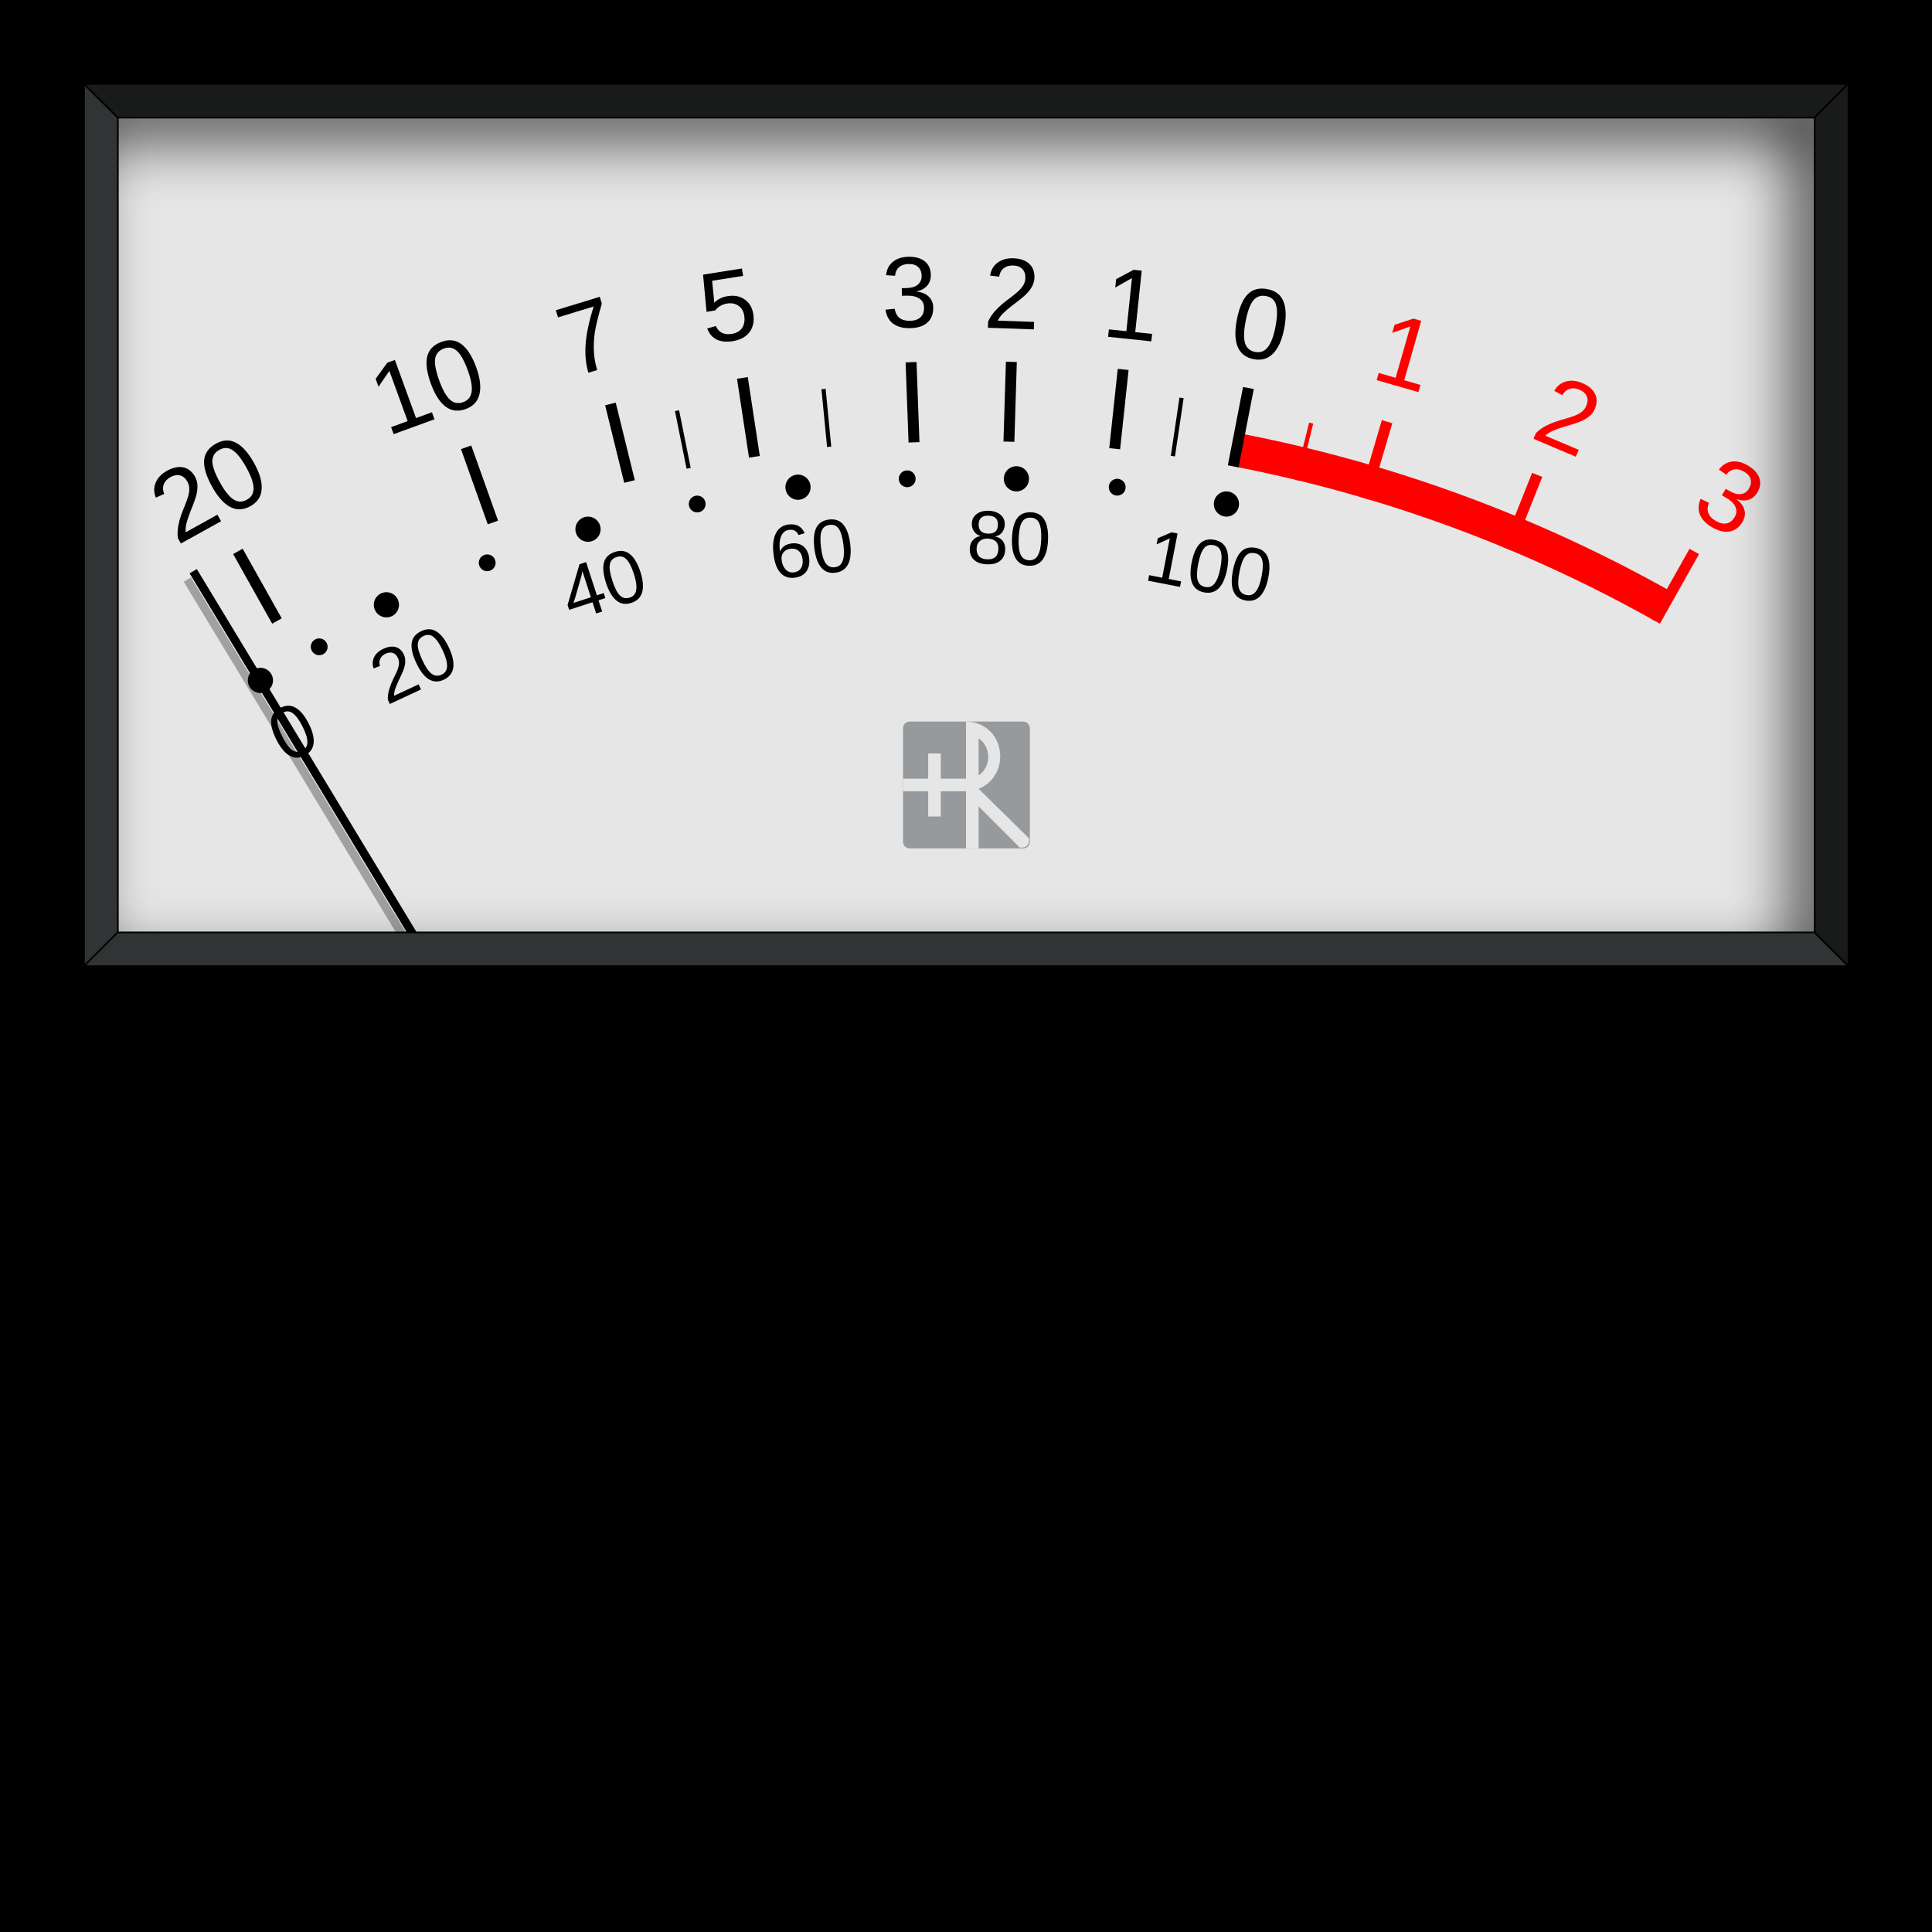
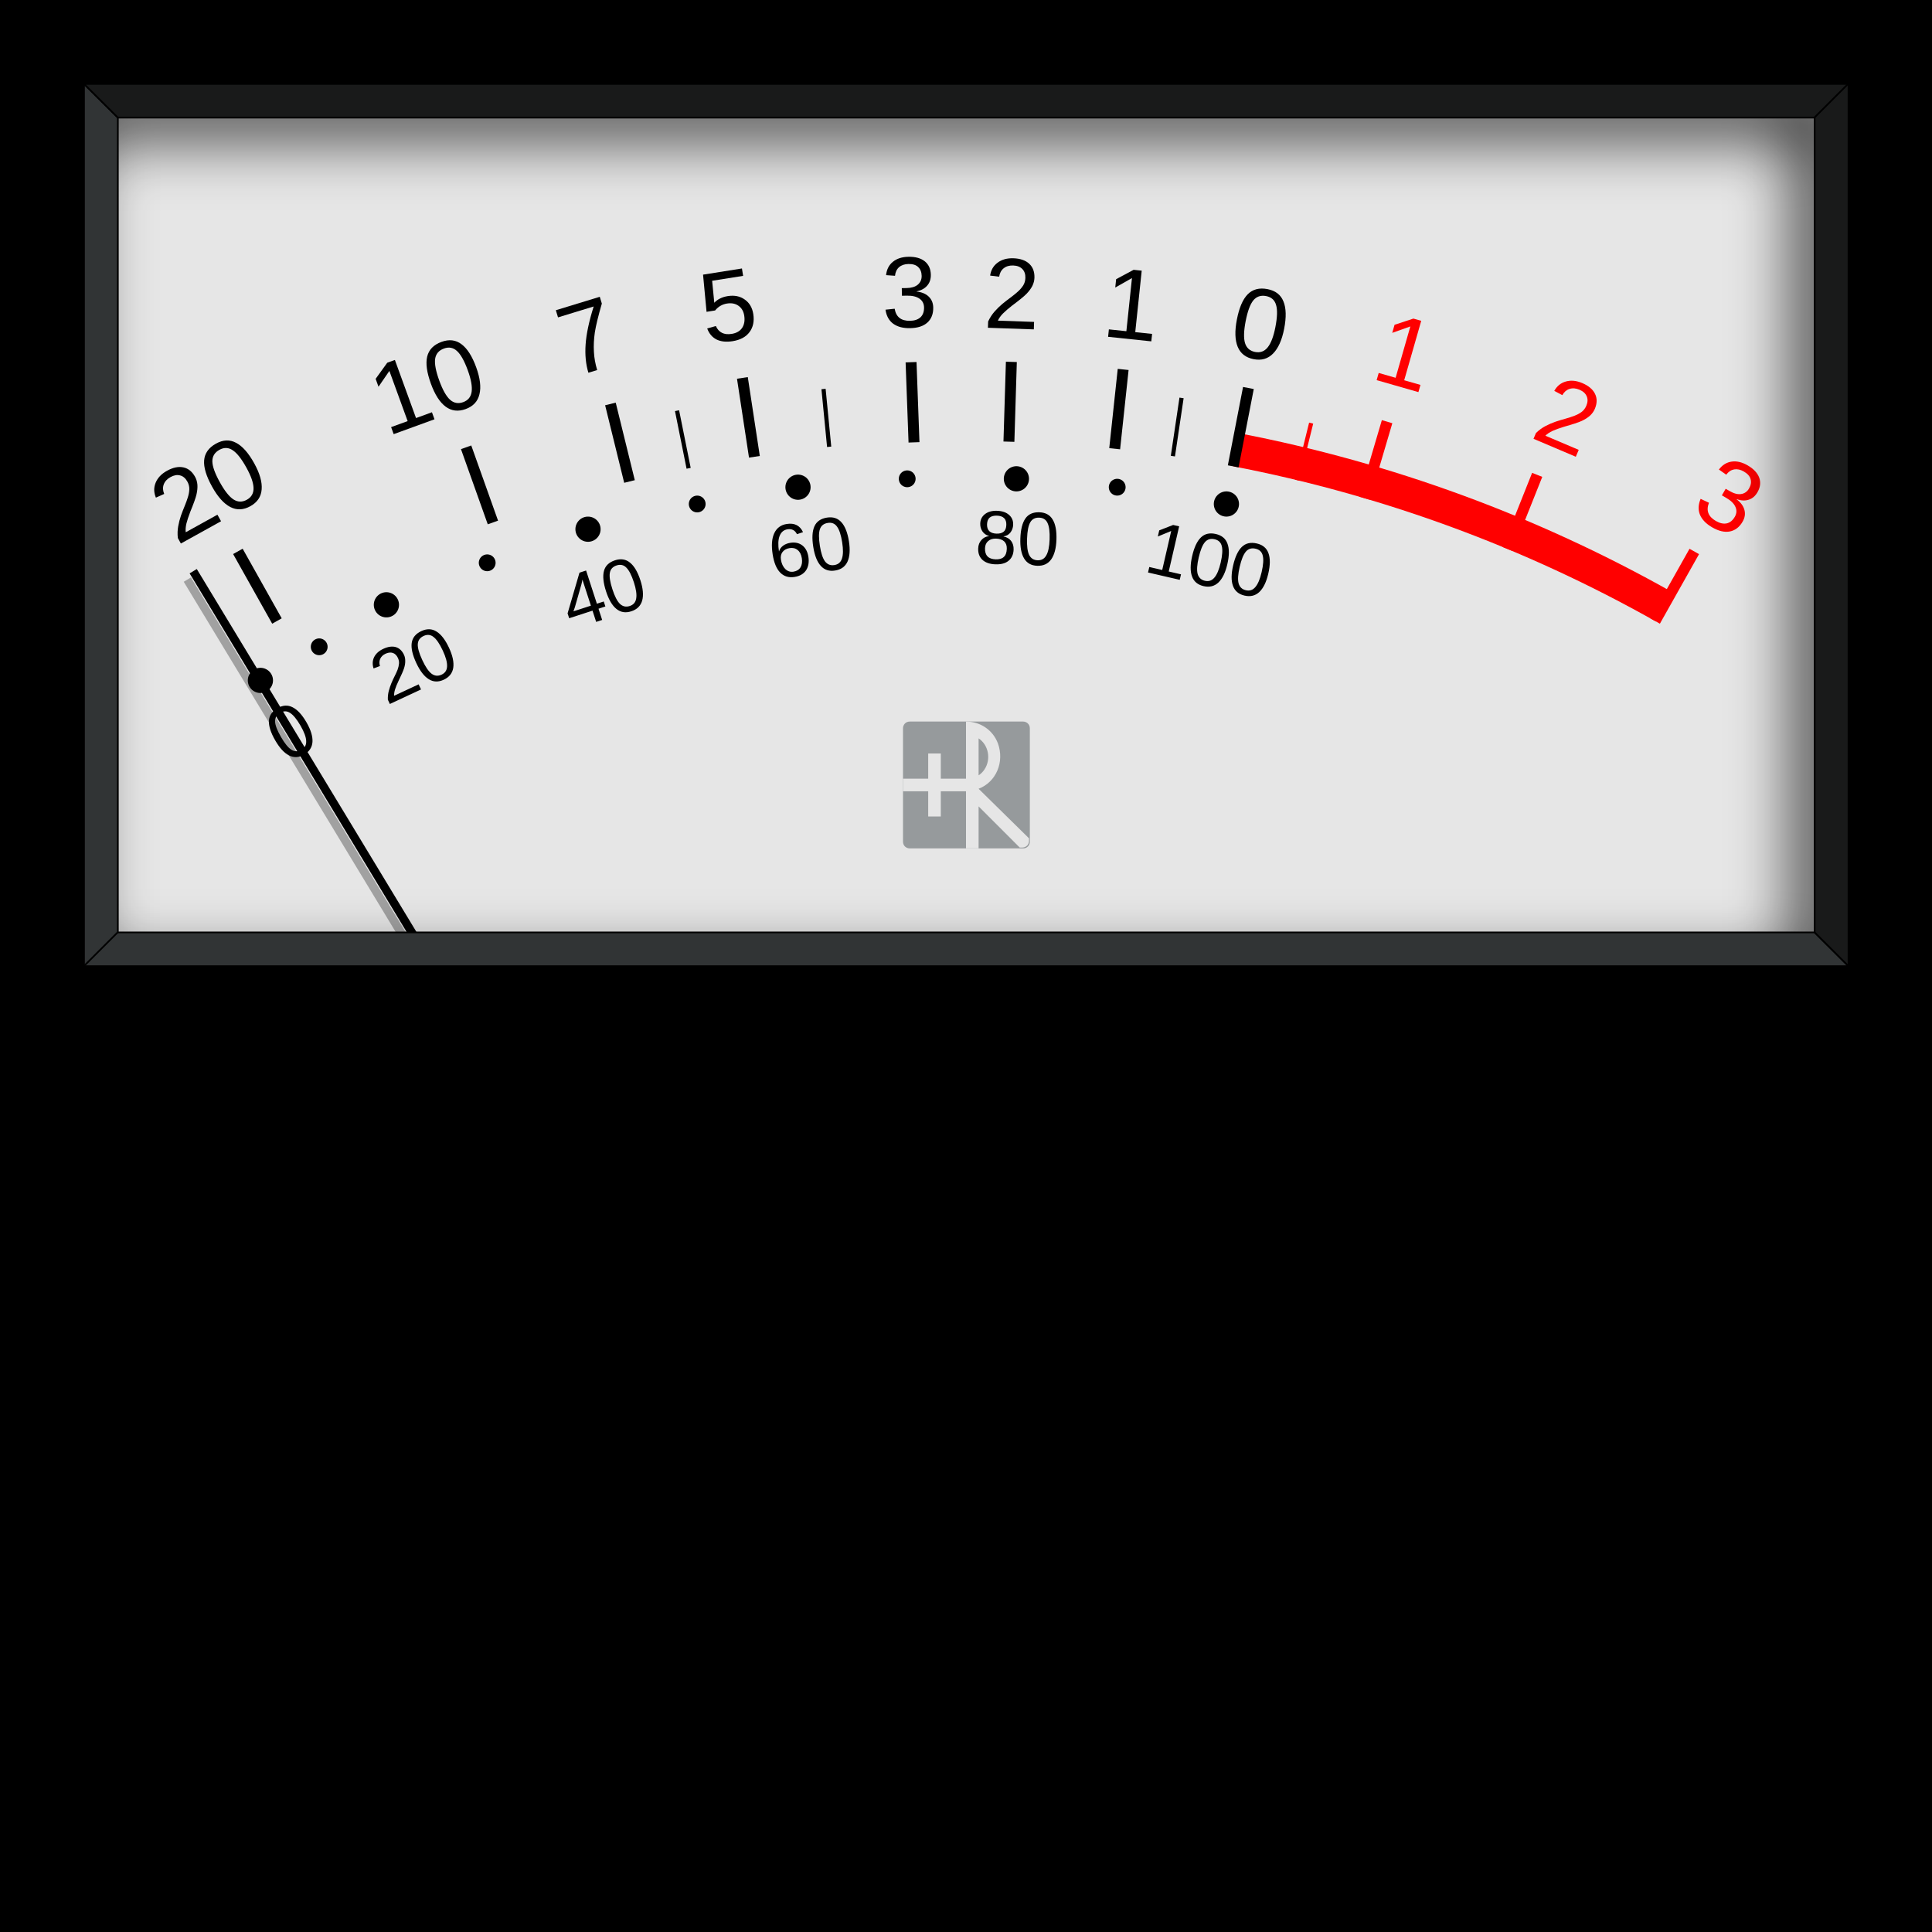
<svg xmlns="http://www.w3.org/2000/svg" width="230px" height="230px" viewBox="0 0 230 230">
  <style type="text/css">
.cls-3,.cls-4,.cls-15,.cls-16,.cls-17,.cls-18 { fill: none; }
.cls-1 { fill: hsl(0,0%,90%); }
.cls-12 { fill: #ff0000; }
.cls-17 { fill: hsl(200,3%,20%); }
.cls-18 { fill: hsl(200,3%,10%); }
.cls-19 { fill:hsl(200,3%,60%) }
.cls-3,.cls-4,.cls-5 { stroke: #ff0000; }
.cls-7,.cls-6,.cls-8,.cls-9,.cls-14,.cls-15,.cls-16,.cls-17,.cls-18,.cls-20 { stroke: #000000; }
.cls-16 { fill: none; stroke-width: 5px; filter:url(#vushadow); }
.cls-3 { stroke-width: 4px; }
.cls-8 { stroke-width: 3px; }
.cls-9 { stroke-width: 2px; }
.cls-5,.cls-6 { stroke-width: 1.3px; }
.cls-14,.cls-15 { stroke-width: 1px; }
.cls-7,.cls-4 { stroke-width: 0.5px; }
.cls-17,.cls-18,.cls-20 { stroke-width: 0.2px; }
.cls-8,.cls-9 { stroke-linecap: round; }
.cls-14 { opacity: 0.3; }
.cls-11,.cls-12,.cls-13 { font-family: Arial; }
.cls-11,.cls-12 { font-size:12px; }
.cls-13 { font-size: 9px; }
#vuneedle {
	transform-origin: 115px 220px;
	transition-duration: 300ms;
}
</style>
  <filter id="vushadow">
    <feDropShadow dx="-3" dy="3" stdDeviation="4" />
  </filter>
  <rect class="cls-1" width="230" height="125" />
  <path class="cls-3" d="M147.19,53.55a168.5,168.5,0,0,1,50.93,18.7" />
  <line class="cls-6" x1="32.97" y1="73.93" x2="28.32" y2="65.64" />
  <line class="cls-6" x1="58.68" y1="62.2" x2="55.49" y2="53.25" />
  <line class="cls-6" x1="74.94" y1="57.32" x2="72.67" y2="48.09" />
  <line class="cls-7" x1="81.98" y1="55.75" x2="80.6" y2="48.89" />
  <line class="cls-6" x1="89.81" y1="54.38" x2="88.38" y2="44.99" />
  <line class="cls-7" x1="98.71" y1="53.19" x2="98.04" y2="46.31" />
  <line class="cls-6" x1="108.81" y1="52.66" x2="108.46" y2="43.12" />
  <line class="cls-6" x1="120.11" y1="52.58" x2="120.4" y2="43.08" />
  <line class="cls-6" x1="132.7" y1="53.42" x2="133.71" y2="43.98" />
  <line class="cls-7" x1="139.63" y1="54.3" x2="140.66" y2="47.37" />
  <line class="cls-6" x1="146.81" y1="55.52" x2="148.62" y2="46.19" />
  <line class="cls-4" x1="154.41" y1="57.16" x2="156.09" y2="50.37" />
  <line class="cls-5" x1="162.44" y1="59.31" x2="165.13" y2="50.2" />
  <line class="cls-5" x1="179.48" y1="65.36" x2="183" y2="56.53" />
  <line class="cls-5" x1="197.04" y1="73.93" x2="201.7" y2="65.65" />
  <path class="cls-8" d="M31,81h0" />
  <path class="cls-9" d="M38,77h0" />
  <path class="cls-8" d="M46,72h0" />
  <path class="cls-9" d="M58,67h0" />
  <path class="cls-8" d="M70,63h0" />
  <path class="cls-9" d="M83,60h0" />
  <path class="cls-8" d="M95,58h0" />
  <path class="cls-9" d="M108,57h0" />
  <path class="cls-8" d="M121,57h0" />
  <path class="cls-9" d="M133,58h0" />
  <path class="cls-8" d="M146,60h0" />
  <text class="cls-11" transform="translate(21 65) rotate(-29)">20</text>
  <text class="cls-11" transform="translate(46 52) rotate(-20)">10</text>
  <text class="cls-11" transform="translate(68 45) rotate(-17)">7</text>
  <text class="cls-11" transform="translate(84 41) rotate(-9)">5</text>
  <text class="cls-11" transform="translate(105 39) rotate(-1)">3</text>
  <text class="cls-11" transform="translate(117 39) rotate(2)">2</text>
  <text class="cls-11" transform="translate(131 40) rotate(6)">1</text>
  <text class="cls-11" transform="translate(146 42) rotate(11)">0</text>
  <text class="cls-12" transform="translate(163 45) rotate(16)">1</text>
  <text class="cls-12" transform="translate(182 52) rotate(23)">2</text>
  <text class="cls-12" transform="translate(201 61) rotate(30)">3</text>
-   <text class="cls-13" transform="translate(34 91) rotate(-27)">0</text>
+   <text class="cls-13" transform="translate(34 91) rotate(-30)">0</text>
  <text class="cls-13" transform="translate(46 84) rotate(-25)">20</text>
-   <text class="cls-13" transform="translate(68 74) rotate(-18)">40</text>
-   <text class="cls-13" transform="translate(92 69) rotate(-7)">60</text>
-   <text class="cls-13" transform="translate(115 67) rotate(2)">80</text>
-   <text class="cls-13" transform="translate(136 69) rotate(11)">100</text>
+   <text class="cls-13" transform="translate(68 75) rotate(-18)">40</text>
+   <text class="cls-13" transform="translate(92 69) rotate(-9)">60</text>
+   <text class="cls-13" transform="translate(116 67) rotate(2)">80</text>
+   <text class="cls-13" transform="translate(136 68) rotate(13)">100</text>
  <path class="cls-19" d="M108.3,85.9h13.5c0.4,0,0.8,0.3,0.8,0.8v13.5c0,0.4-0.3,0.8-0.8,0.8h-13.5c-0.4,0-0.8-0.3-0.8-0.8V86.7C107.5,86.3,107.8,85.9,108.3,85.9z" />
  <path class="cls-1" d="M116.5,93.9c2.1-0.8,3.1-3.2,2.3-5.4c-0.6-1.6-2.1-2.6-3.8-2.6v6.8h-3v-3h-1.5v3h-3v1.5h3v3h1.5v-3h3v6.8h1.5V96l4.9,4.9h0.3c0.4,0,0.8-0.3,0.8-0.8v-0.3L116.5,93.9z M116.5,87.9c1.2,0.8,1.5,2.5,0.7,3.7c-0.2,0.3-0.4,0.5-0.7,0.7V87.9z" />
  <g id="vuneedle">
    <line class="cls-14" x1="114.3" y1="221" x2="22.3" y2="69" />
    <line class="cls-15" x1="115" y1="220" x2="23" y2="68" />
  </g>
  <rect x="10" y="10" class="cls-16" width="210" height="105" />
  <polygon class="cls-17" points="220.06 115.02 10 115.02 10 9.99 14.03 14 14.03 111 216.03 111 220.06 115.02" />
  <polygon class="cls-18" points="220.06 115.02 216.03 111 216.03 14 14.03 14 10 9.99 220.06 9.99 220.06 115.02" />
  <line class="cls-20" x1="216" y1="14" x2="220" y2="10" />
  <line class="cls-20" x1="10" y1="115" x2="14" y2="111" />
  <path d="M0,0V230H230V0ZM220,115H10V10H220Z" />
</svg>
